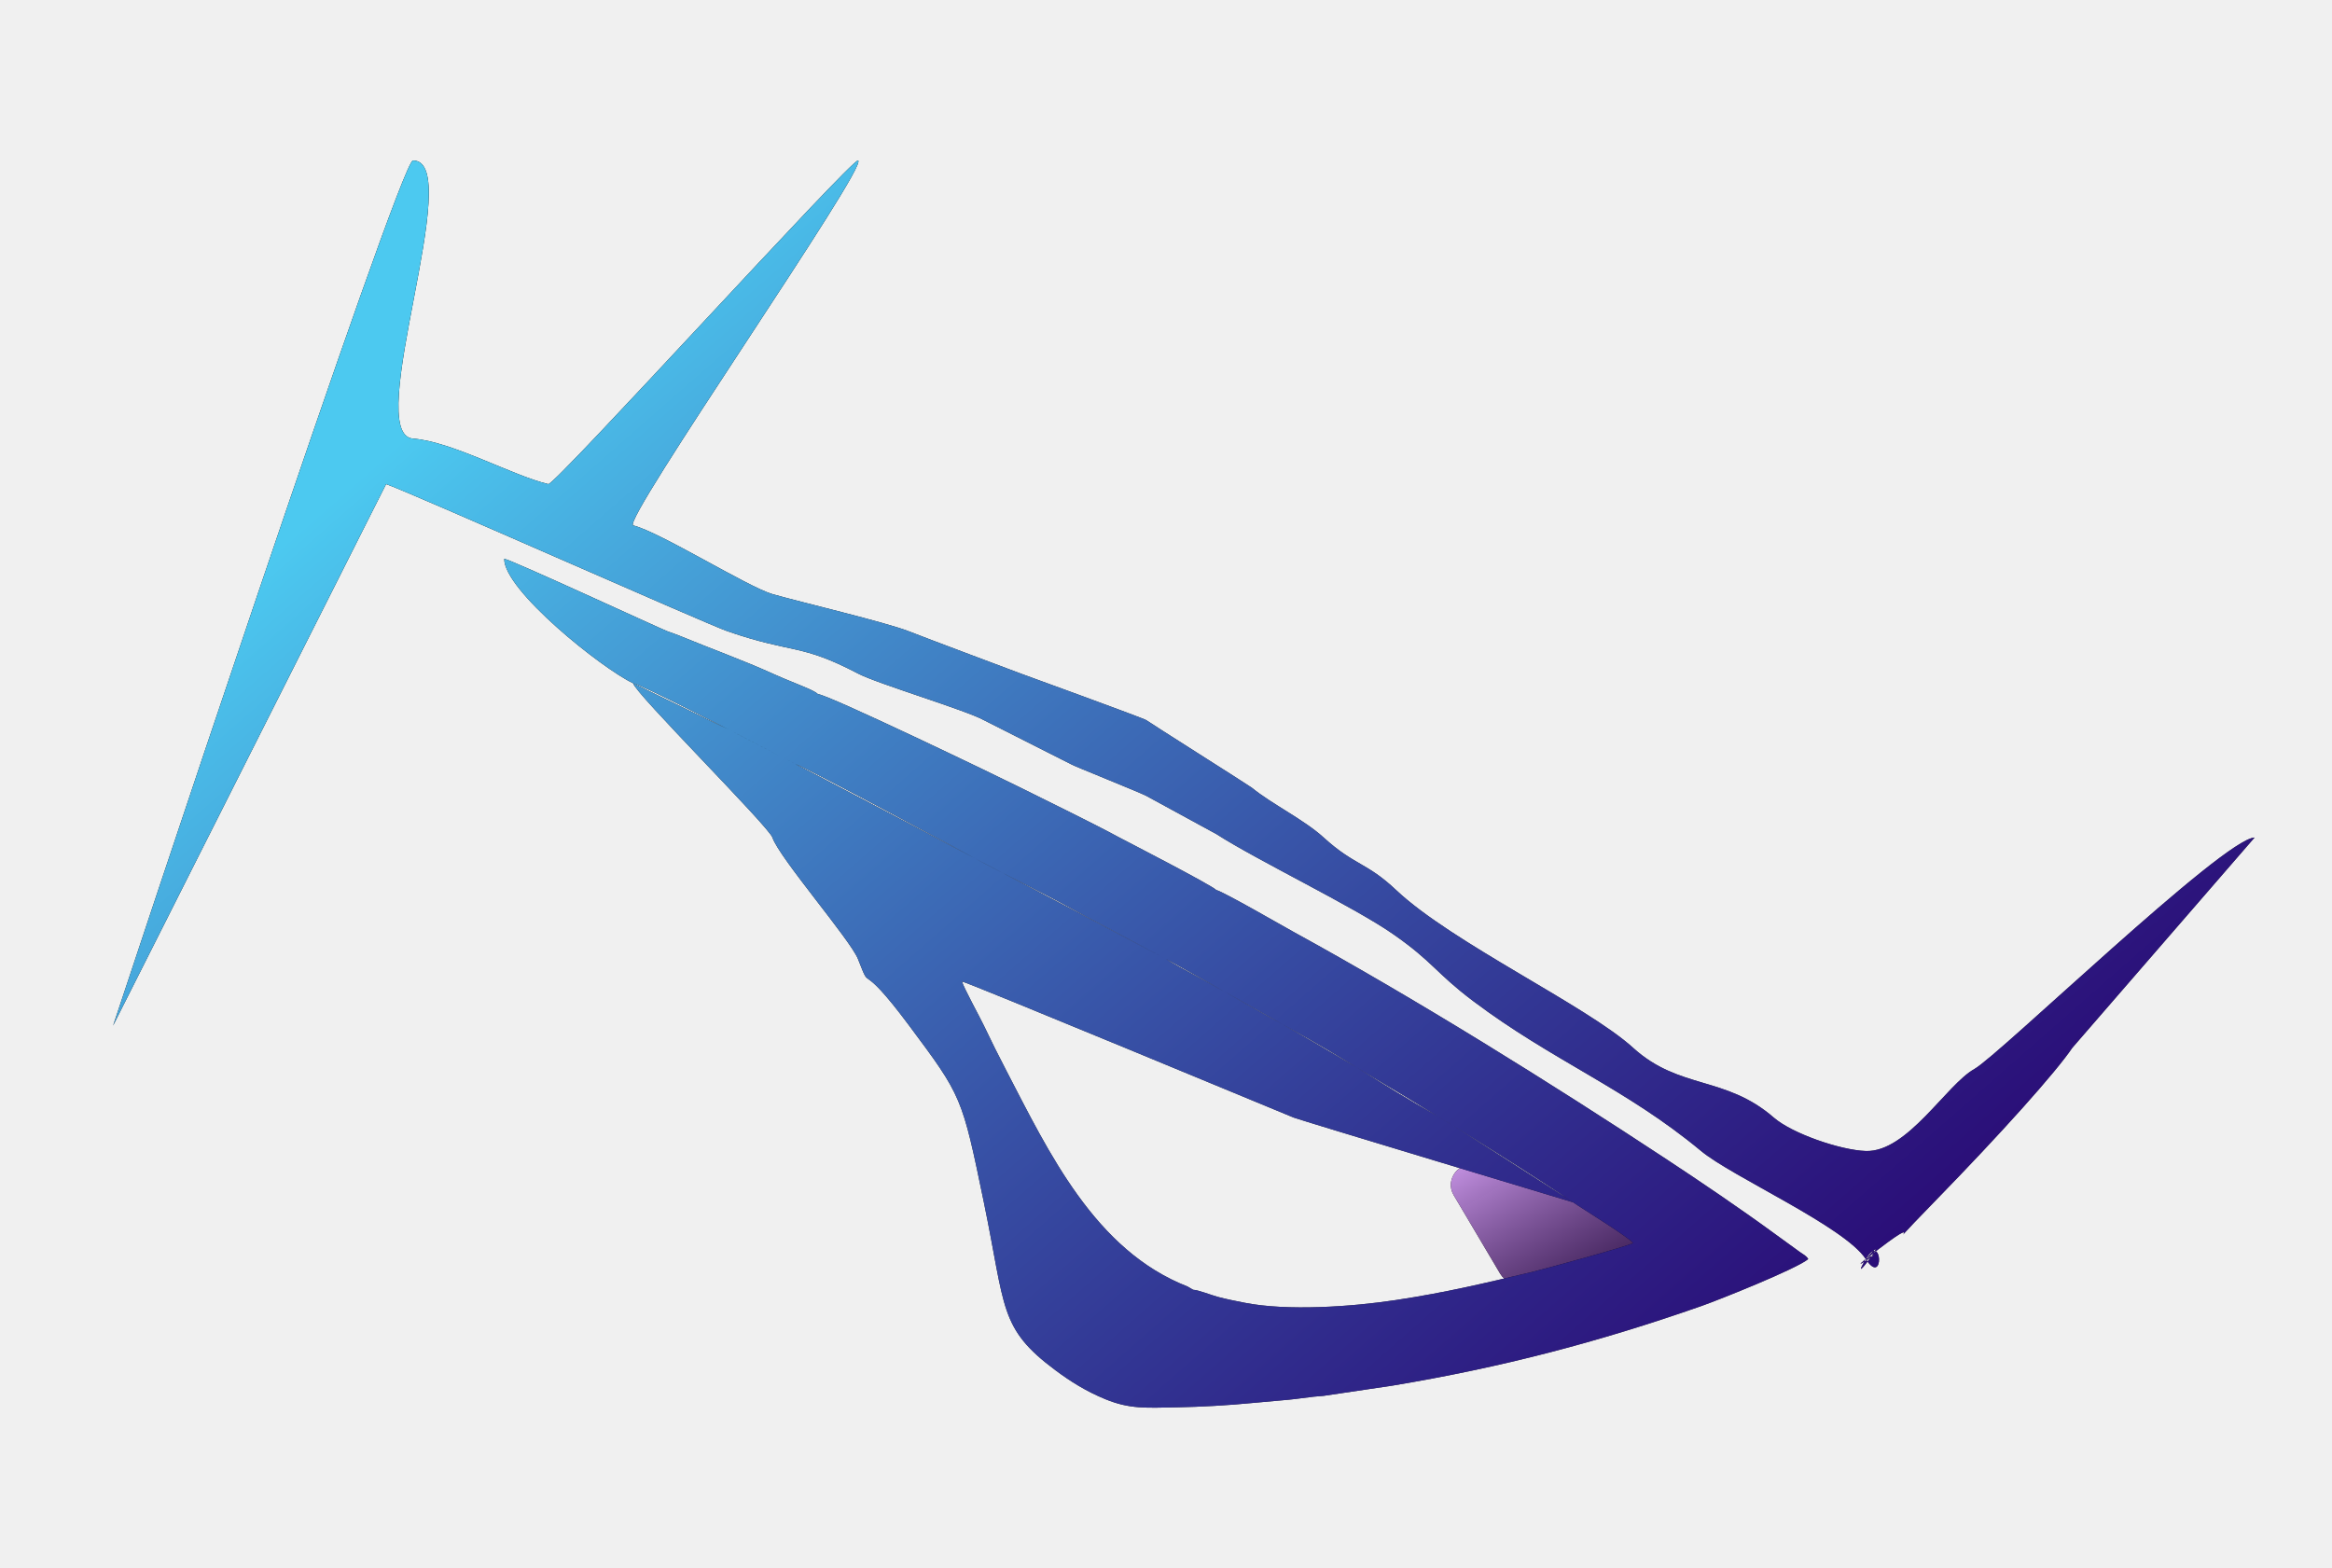
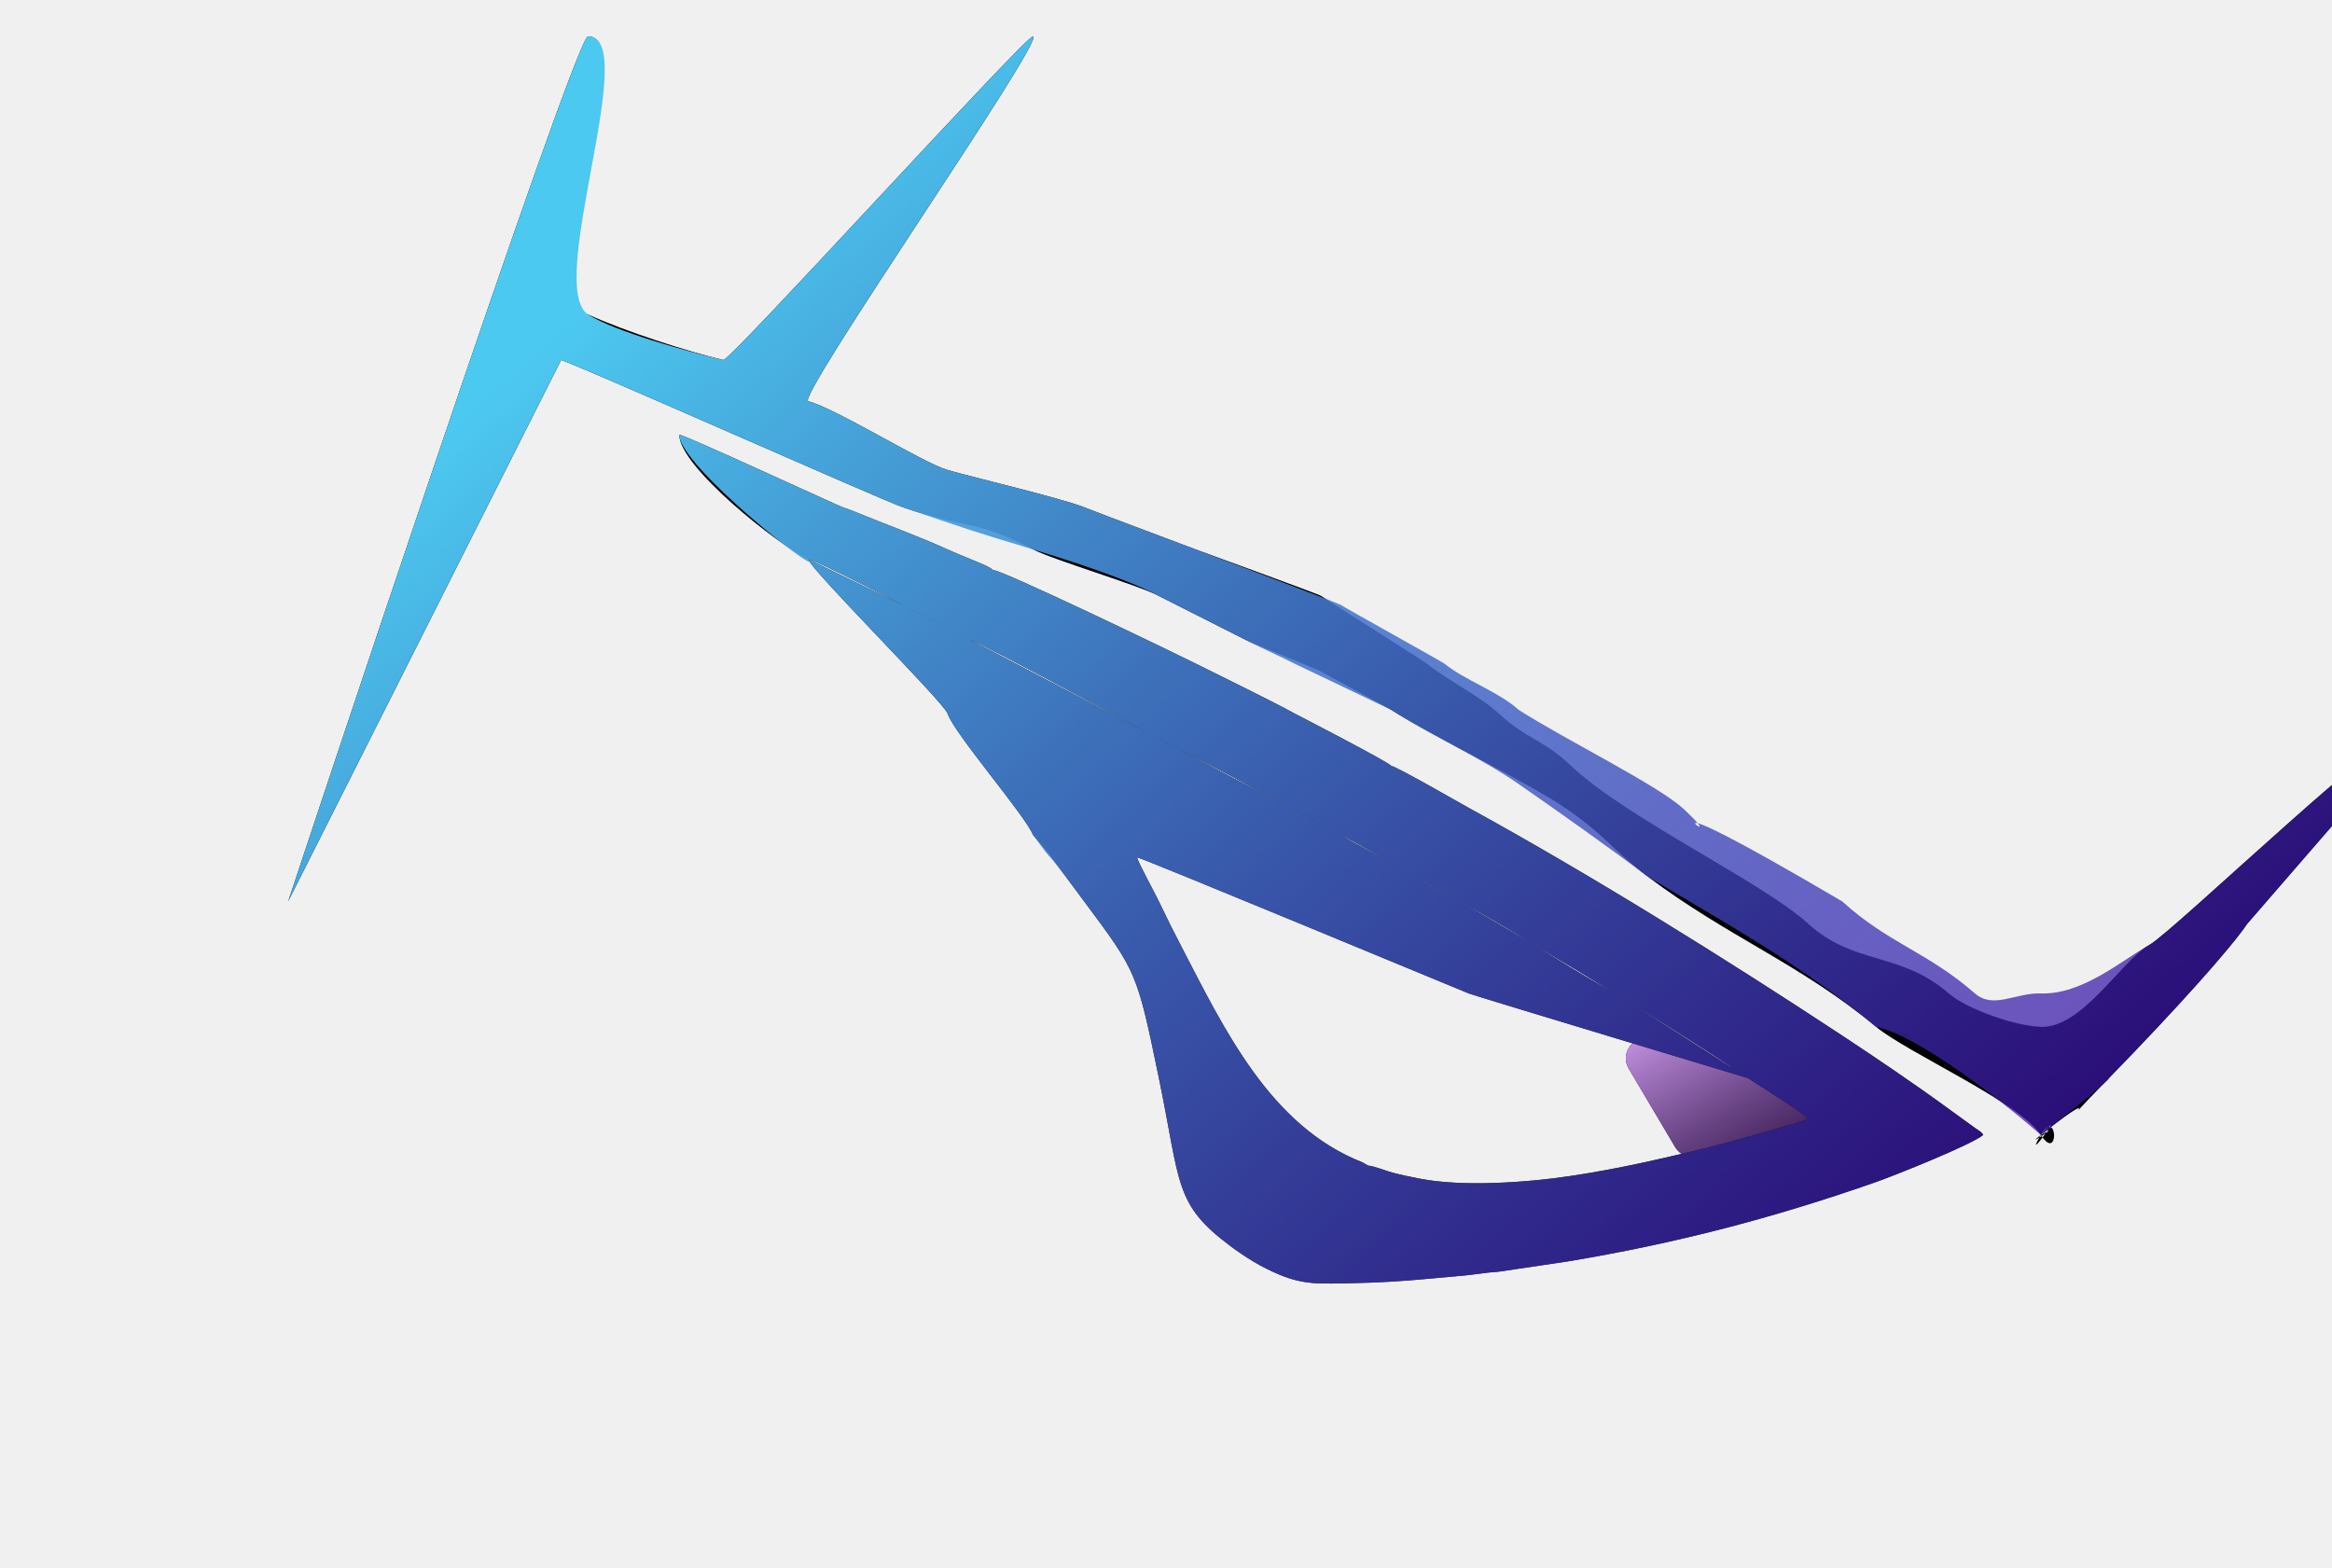
<svg xmlns="http://www.w3.org/2000/svg" width="3464" height="2328" viewBox="0 0 3464 2328" fill="none">
-   <path d="M2159.39 1775.42C2145.12 1751.29 2168.8 1722.5 2195.23 1731.86L2419.67 1811.32C2447.83 1821.3 2445.7 1861.82 2416.65 1868.78L2261.25 1906.01C2248.45 1909.07 2235.15 1903.44 2228.44 1892.11L2159.39 1775.42Z" fill="#060606" />
-   <path d="M2159.39 1775.42C2145.12 1751.29 2168.8 1722.5 2195.23 1731.86L2419.67 1811.32C2447.83 1821.3 2445.7 1861.82 2416.65 1868.78L2261.25 1906.01C2248.45 1909.07 2235.15 1903.44 2228.44 1892.11L2159.39 1775.42Z" fill="url(#paint0_linear)" />
-   <path fill-rule="evenodd" clip-rule="evenodd" d="M1516.16 1000.52C1516.16 1000.52 1699.6 1067.16 1702.72 1069.75C1705.84 1072.34 1856.52 1167.61 1859.55 1170.14C1853.46 1165.17 1866.47 1175.93 1859.55 1170.14C1889.76 1194.84 1936.58 1217.18 1966.2 1244.13C2012.15 1285.93 2029.8 1280.6 2073.88 1322.18C2157.02 1400.59 2357.06 1493.98 2425.83 1556.45C2494.59 1618.93 2562.91 1597.64 2634.77 1660.09C2662.23 1683.96 2734.11 1708.51 2771.5 1709.76C2833.21 1711.83 2891.21 1611.13 2932.84 1587.92C2969.22 1567.64 3302.42 1245.66 3349 1244.13L3078.29 1556.45C3053.88 1592.63 2973.5 1682.56 2872.5 1786.1C2771.5 1889.64 2887.81 1778.59 2771.5 1870.34C2809.27 1848.13 2741.76 1893.8 2771.5 1870.34C2790.03 1860.15 2754.93 1880.08 2771.5 1870.34C2776.99 1870.35 2765.08 1873.87 2771.5 1870.34C2761.59 1881.67 2783.7 1858.46 2771.5 1870.34C2741.91 1920.55 2815.78 1819.75 2771.5 1870.34C2799.11 1912.65 2796.34 1828.19 2771.5 1870.34C2739.94 1821.97 2572.99 1748.13 2526.82 1709.76C2414.48 1616.4 2305.55 1575.47 2188 1486.83C2132.3 1444.84 2128.49 1428.58 2068.6 1387.05C2009.84 1346.31 1868.1 1278.36 1806.76 1238.96L1702.72 1182.24C1694.13 1177.46 1592.09 1136.76 1590.74 1135.12L1461.48 1069.75C1433.75 1054.54 1303.86 1015.88 1274.5 1000.52C1188.35 955.445 1179.34 971.557 1081.3 937.952C1049.11 926.921 606.051 729.912 573.5 719.106L168 1523.49C168 1523.49 593.641 238.408 613.5 238.405C693.425 238.394 537.198 645.643 613.5 651.5C671.898 655.983 761.395 706.631 814.5 719.106C824.06 721.35 1264.87 235.942 1274.5 238.405C1292.91 243.118 921.732 775.938 940.589 780.5C979.471 789.906 1110.87 871.913 1147.41 882.5C1185.03 893.396 1316.85 924.5 1350.5 937.952C1370.38 945.899 1516.16 1000.52 1516.16 1000.52ZM1081.3 1083.17C1056.69 1071.78 963.765 1026.05 940.589 1015.04C893.564 992.717 748.318 876.462 749.002 830.084C757.306 830.424 982.676 934.689 991.846 937.952C998.152 940.193 1003.97 942.123 1009.88 944.564C1051.77 961.859 1107.7 982.309 1147.41 1000.52C1158.95 1005.81 1170.09 1010.18 1181.76 1015.04C1190.92 1018.86 1211.12 1026.56 1214.89 1031.1C1227.49 1030.48 1484.17 1154.07 1516.16 1170.14C1561.71 1193.03 1619 1220.46 1662.78 1244.13C1667.96 1246.93 1801.44 1315.57 1806.76 1322.18C1815.55 1323.6 1907.04 1376.39 1921.64 1384.4C2102.68 1483.65 2303.18 1608.51 2476.59 1722.78C2524.78 1754.54 2586.33 1796.21 2634.77 1831.67L2673.65 1859.87C2678.12 1863.18 2683.39 1865.37 2685.96 1870.34C2668.68 1884.8 2554.15 1930.65 2526.82 1940.22C2373.47 1993.92 2229.94 2031.33 2068.6 2058.24L1966.2 2073.45L1885.55 2080.37L1951.24 2074.74C1938.7 2076.12 1926.26 2078.1 1914.06 2079.24C1896.02 2080.91 1878.13 2082.34 1859.55 2084.15C1824.55 2087.56 1783.92 2089.88 1747.95 2090.5C1703.23 2091.26 1678.59 2093.48 1641.92 2078.44C1613.5 2066.78 1590.37 2052.27 1567.78 2035.45C1483.62 1972.79 1494.02 1943.51 1461.48 1786.1C1428.94 1628.69 1428.94 1628.69 1350.5 1523.49C1272.06 1418.29 1296.34 1480.24 1274.5 1424.62C1263.43 1396.43 1157.41 1274.04 1147.41 1244.13C1141.88 1227.57 942.122 1028.55 940.589 1015.04C963.545 1018.09 1410.27 1255.28 1448.46 1275.2C1500.26 1302.22 1681.82 1398.1 1732.07 1424.62C1780.9 1450.39 1859.85 1497.25 1908.44 1523.49C2007.17 1576.8 2040.31 1604.63 2138.9 1660.09C2155.81 1669.6 2336.98 1786.1 2336.98 1786.1C2336.98 1786.1 1931.28 1663.96 1921.64 1660.09C1902.87 1652.55 1435.35 1458.21 1428.94 1457.93C1431.18 1466.71 1455.37 1510.59 1461.48 1523.49C1471.65 1544.98 1483.92 1569.43 1495.04 1590.81C1558.06 1711.94 1626.46 1857.39 1764.05 1911.08L1772.32 1915.9C1779.69 1916.06 1799.84 1924.02 1808.72 1926.39C1822.09 1929.96 1835.02 1932.43 1848.5 1935.12C1911.92 1947.73 2007.79 1941.16 2073.88 1931.11C2149.25 1919.65 2202.02 1906.8 2275.07 1889.64C2292.51 1885.55 2418.55 1851.14 2425.83 1846.47C2421.72 1839.52 2349.64 1794.64 2343.33 1790.38C2203.86 1696.18 1972.18 1557.77 1821.51 1474.48C1805.57 1465.66 1790.75 1457.65 1776.17 1449.53C1764.05 1442.78 1741.86 1431.53 1732.07 1424.62L1661.57 1387.05C1637.74 1374.2 1615.85 1363.07 1590.74 1349.15C1543.27 1322.83 1495.18 1300.77 1448.46 1275.2C1441.59 1271.44 1198.37 1139.83 1181.76 1135.12L1081.3 1083.17Z" fill="black" />
-   <path fill-rule="evenodd" clip-rule="evenodd" d="M1516.16 1000.52C1516.16 1000.52 1699.6 1067.16 1702.72 1069.75C1705.84 1072.34 1856.52 1167.61 1859.55 1170.14C1853.46 1165.17 1866.47 1175.93 1859.55 1170.14C1889.76 1194.84 1936.58 1217.18 1966.2 1244.13C2012.15 1285.93 2029.8 1280.6 2073.88 1322.18C2157.02 1400.59 2357.06 1493.98 2425.83 1556.45C2494.59 1618.93 2562.91 1597.64 2634.77 1660.09C2662.23 1683.96 2734.11 1708.51 2771.5 1709.76C2833.21 1711.83 2891.21 1611.13 2932.84 1587.92C2969.22 1567.64 3302.42 1245.66 3349 1244.13L3078.29 1556.45C3053.88 1592.63 2973.5 1682.56 2872.5 1786.1C2771.5 1889.64 2887.81 1778.59 2771.5 1870.34C2809.27 1848.13 2741.76 1893.8 2771.5 1870.34C2790.03 1860.15 2754.93 1880.08 2771.5 1870.34C2776.99 1870.35 2765.08 1873.87 2771.5 1870.34C2761.59 1881.67 2783.7 1858.46 2771.5 1870.34C2741.91 1920.55 2815.78 1819.75 2771.5 1870.34C2799.11 1912.65 2796.34 1828.19 2771.5 1870.34C2739.94 1821.97 2572.99 1748.13 2526.82 1709.76C2414.48 1616.4 2305.55 1575.47 2188 1486.83C2132.3 1444.84 2128.49 1428.58 2068.6 1387.05C2009.84 1346.31 1868.1 1278.36 1806.76 1238.96L1702.72 1182.24C1694.13 1177.46 1592.09 1136.76 1590.74 1135.12L1461.48 1069.75C1433.75 1054.54 1303.86 1015.88 1274.5 1000.52C1188.35 955.445 1179.34 971.557 1081.3 937.952C1049.11 926.921 606.051 729.912 573.5 719.106L168 1523.49C168 1523.49 593.641 238.408 613.5 238.405C693.425 238.394 537.198 645.643 613.5 651.5C671.898 655.983 761.395 706.631 814.5 719.106C824.06 721.35 1264.87 235.942 1274.5 238.405C1292.91 243.118 921.732 775.938 940.589 780.5C979.471 789.906 1110.87 871.913 1147.41 882.5C1185.03 893.396 1316.85 924.5 1350.5 937.952C1370.38 945.899 1516.16 1000.52 1516.16 1000.52ZM1081.3 1083.17C1056.69 1071.78 963.765 1026.05 940.589 1015.04C893.564 992.717 748.318 876.462 749.002 830.084C757.306 830.424 982.676 934.689 991.846 937.952C998.152 940.193 1003.97 942.123 1009.88 944.564C1051.77 961.859 1107.7 982.309 1147.41 1000.52C1158.95 1005.81 1170.09 1010.18 1181.76 1015.04C1190.92 1018.86 1211.12 1026.56 1214.89 1031.1C1227.49 1030.48 1484.17 1154.07 1516.16 1170.14C1561.71 1193.03 1619 1220.46 1662.78 1244.13C1667.96 1246.93 1801.44 1315.57 1806.76 1322.18C1815.55 1323.6 1907.04 1376.39 1921.64 1384.4C2102.68 1483.65 2303.18 1608.51 2476.59 1722.78C2524.78 1754.54 2586.33 1796.21 2634.77 1831.67L2673.65 1859.87C2678.12 1863.18 2683.39 1865.37 2685.96 1870.34C2668.68 1884.8 2554.15 1930.65 2526.82 1940.22C2373.47 1993.92 2229.94 2031.33 2068.6 2058.24L1966.2 2073.45L1885.55 2080.37L1951.24 2074.74C1938.7 2076.12 1926.26 2078.1 1914.06 2079.24C1896.02 2080.91 1878.13 2082.34 1859.55 2084.15C1824.55 2087.56 1783.92 2089.88 1747.95 2090.5C1703.23 2091.26 1678.59 2093.48 1641.92 2078.44C1613.5 2066.78 1590.37 2052.27 1567.78 2035.45C1483.62 1972.79 1494.02 1943.51 1461.48 1786.1C1428.94 1628.69 1428.94 1628.69 1350.5 1523.49C1272.06 1418.29 1296.34 1480.24 1274.5 1424.62C1263.43 1396.43 1157.41 1274.04 1147.41 1244.13C1141.88 1227.57 942.122 1028.55 940.589 1015.04C963.545 1018.09 1410.27 1255.28 1448.46 1275.2C1500.26 1302.22 1681.82 1398.1 1732.07 1424.62C1780.9 1450.39 1859.85 1497.25 1908.44 1523.49C2007.17 1576.8 2040.31 1604.63 2138.9 1660.09C2155.81 1669.6 2336.98 1786.1 2336.98 1786.1C2336.98 1786.1 1931.28 1663.96 1921.64 1660.09C1902.87 1652.55 1435.35 1458.21 1428.94 1457.93C1431.18 1466.71 1455.37 1510.59 1461.48 1523.49C1471.65 1544.98 1483.92 1569.43 1495.04 1590.81C1558.06 1711.94 1626.46 1857.39 1764.05 1911.08L1772.32 1915.9C1779.69 1916.06 1799.84 1924.02 1808.72 1926.39C1822.09 1929.96 1835.02 1932.43 1848.5 1935.12C1911.92 1947.73 2007.79 1941.16 2073.88 1931.11C2149.25 1919.65 2202.02 1906.8 2275.07 1889.64C2292.51 1885.55 2418.55 1851.14 2425.83 1846.47C2421.72 1839.52 2349.64 1794.64 2343.33 1790.38C2203.86 1696.18 1972.18 1557.77 1821.51 1474.48C1805.57 1465.66 1790.75 1457.65 1776.17 1449.53C1764.05 1442.78 1741.86 1431.53 1732.07 1424.62L1661.57 1387.05C1637.74 1374.2 1615.85 1363.07 1590.74 1349.15C1543.27 1322.83 1495.18 1300.77 1448.46 1275.2C1441.59 1271.44 1198.37 1139.83 1181.76 1135.12L1081.3 1083.17Z" fill="url(#paint1_linear)" />
+   <g clip-path="url(#clip0)">
+     <path d="M2419.3 1587.37C2405.03 1563.24 2428.71 1534.45 2455.14 1543.81L2679.58 1623.27C2707.74 1633.25 2705.61 1673.77 2676.56 1680.73L2521.16 1717.96C2508.36 1721.02 2495.06 1715.39 2488.35 1704.06L2419.3 1587.37Z" fill="#060606" />
+     <path d="M2419.3 1587.37C2405.03 1563.24 2428.71 1534.45 2455.14 1543.81L2679.58 1623.27C2707.74 1633.25 2705.61 1673.77 2676.56 1680.73L2521.16 1717.96C2508.36 1721.02 2495.06 1715.39 2488.35 1704.06L2419.3 1587.37Z" fill="url(#paint0_linear)" />
+     <path fill-rule="evenodd" clip-rule="evenodd" d="M1776.16 816.124C1776.16 816.124 1959.6 882.764 1962.72 885.354C1965.84 887.944 2116.52 983.214 2119.55 985.744C2126.47 991.534 2113.46 980.774 2119.55 985.744C2149.76 1010.44 2196.58 1032.78 2226.2 1059.73C2272.15 1101.53 2289.8 1096.2 2333.88 1137.78C2417.02 1216.19 2617.06 1309.58 2685.83 1372.05C2754.59 1434.53 2822.91 1413.24 2894.77 1475.69C2922.23 1499.56 2994.11 1524.11 3031.5 1525.36C3093.21 1527.43 3151.21 1426.73 3192.84 1403.52C3229.22 1383.24 3562.42 1061.26 3609 1059.73L3338.29 1372.05C3313.88 1408.23 3233.5 1498.16 3132.5 1601.7C3031.5 1705.24 3147.81 1594.19 3031.5 1685.94C3001.76 1709.4 3069.27 1663.73 3031.5 1685.94C3014.93 1695.68 3050.03 1675.75 3031.5 1685.94C3025.08 1689.47 3036.99 1685.95 3031.5 1685.94C3043.7 1674.06 3021.59 1697.27 3031.5 1685.94C3075.78 1635.35 3001.91 1736.15 3031.5 1685.94C3056.34 1643.79 3059.11 1728.25 3031.5 1685.94C2999.94 1637.57 2832.99 1563.73 2786.82 1525.36C2674.48 1432 2565.55 1391.07 2448 1302.43C2392.3 1260.44 2388.49 1244.18 2328.6 1202.65C2269.84 1161.91 2128.1 1093.96 2066.76 1054.56L1962.72 997.844C1954.13 993.064 1852.09 952.364 1850.74 950.724L1721.48 885.354C1693.75 870.144 1563.86 831.484 1534.5 816.124C1448.35 771.049 1439.34 787.161 1341.3 753.556C1309.11 742.525 866.051 545.516 833.5 534.71L428 1339.09C428 1339.09 853.641 54.012 873.5 54.009C953.425 53.998 797.198 461.247 873.5 467.104C928 492 1021.4 522.235 1074.5 534.71C1084.06 536.954 1524.87 51.546 1534.5 54.009C1552.91 58.722 1181.73 591.542 1200.59 596.104C1239.47 605.51 1370.87 687.517 1407.41 698.104C1445.03 709 1576.85 740.104 1610.5 753.556C1630.38 761.503 1776.16 816.124 1776.16 816.124ZM1341.3 898.774C1316.69 887.384 1223.76 841.654 1200.59 830.644C1153.56 808.321 1008.32 692.066 1009 645.688C1017.31 646.028 1242.68 750.293 1251.85 753.556C1258.15 755.797 1263.97 757.727 1269.88 760.168C1311.77 777.463 1367.7 797.913 1407.41 816.124C1418.95 821.414 1430.09 825.784 1441.76 830.644C1450.92 834.464 1471.12 842.164 1474.89 846.704C1487.49 846.084 1744.17 969.674 1776.16 985.744C1821.71 1008.63 1879 1036.06 1922.78 1059.73C1927.96 1062.53 2061.44 1131.17 2066.76 1137.78C2075.55 1139.2 2167.04 1191.99 2181.64 1200C2362.68 1299.25 2563.18 1424.11 2736.59 1538.38C2784.78 1570.14 2846.33 1611.81 2894.77 1647.27L2933.65 1675.47C2938.12 1678.78 2943.39 1680.97 2945.96 1685.94C2928.68 1700.4 2814.15 1746.25 2786.82 1755.82C2633.47 1809.52 2489.94 1846.93 2328.6 1873.84L2226.2 1889.05L2145.55 1895.97L2211.24 1890.34C2198.7 1891.72 2186.26 1893.7 2174.06 1894.84C2156.02 1896.51 2138.13 1897.94 2119.55 1899.75C2084.55 1903.16 2043.92 1905.48 2007.95 1906.1C1963.23 1906.86 1938.59 1909.08 1901.92 1894.04C1873.5 1882.38 1850.37 1867.87 1827.78 1851.05C1743.62 1788.39 1754.02 1759.11 1721.48 1601.7C1688.94 1444.29 1688.94 1444.29 1610.5 1339.09C1532.06 1233.89 1576 1290.08 1534.5 1240.22C1523.43 1212.03 1417.41 1089.64 1407.41 1059.73C1401.88 1043.17 1202.12 844.154 1200.59 830.644C1223.54 833.694 1670.27 1070.88 1708.46 1090.8C1760.26 1117.82 1941.82 1213.7 1992.07 1240.22C2040.9 1265.99 2119.85 1312.85 2168.44 1339.09C2267.17 1392.4 2300.31 1420.23 2398.9 1475.69C2415.81 1485.2 2596.98 1601.7 2596.98 1601.7C2596.98 1601.7 2191.28 1479.56 2181.64 1475.69C2162.87 1468.15 1695.35 1273.81 1688.94 1273.53C1691.18 1282.31 1715.37 1326.19 1721.48 1339.09C1731.65 1360.58 1743.92 1385.03 1755.04 1406.41C1818.06 1527.54 1886.46 1672.99 2024.05 1726.68L2032.32 1731.5C2039.69 1731.66 2059.84 1739.62 2068.72 1741.99C2082.09 1745.56 2095.02 1748.03 2108.5 1750.72C2171.92 1763.33 2267.79 1756.76 2333.88 1746.71C2409.25 1735.25 2462.02 1722.4 2535.07 1705.24C2552.51 1701.15 2678.55 1666.74 2685.83 1662.07C2681.72 1655.12 2609.64 1610.24 2603.33 1605.98C2463.86 1511.78 2232.18 1373.37 2081.51 1290.08C2065.57 1281.26 2050.75 1273.25 2036.17 1265.13C2024.05 1258.38 2001.86 1247.13 1992.07 1240.22L1921.57 1202.65C1897.74 1189.8 1875.85 1178.67 1850.74 1164.75C1803.27 1138.43 1755.18 1116.37 1708.46 1090.8C1701.59 1087.04 1458.37 955.434 1441.76 950.724L1341.3 898.774Z" fill="black" />
+     <path fill-rule="evenodd" clip-rule="evenodd" d="M1776.16 816.124C1776.16 816.124 1988.95 896.184 1992.07 898.774C1995.19 901.364 2142.52 983.214 2145.55 985.744C2152.47 991.534 2139.46 980.774 2145.55 985.744C2175.76 1010.44 2226.38 1027.61 2256 1054.56C2329.8 1101.54 2464.12 1166.93 2502 1202.65C2585.14 1281.06 2384.64 1131.79 2736.59 1339.09C2805.35 1401.57 2861.79 1413.24 2933.65 1475.69C2961.11 1499.56 2994.11 1474.44 3031.5 1475.69C3093.21 1477.76 3151.21 1426.73 3192.84 1403.52C3229.22 1383.24 3562.42 1061.26 3609 1059.73L3338.29 1372.05C3313.88 1408.23 3233.5 1498.16 3132.5 1601.7C3132.5 1601.7 3147.81 1594.19 3031.5 1685.94C2988 1647.27 2852 1538.38 2786.82 1525.36C2674.48 1432 2564 1372.05 2448 1302.43C2392.3 1260.44 2315.89 1206.28 2256 1164.75C2197.24 1124.01 2128.1 1093.96 2066.76 1054.56L1922.78 985.744C1914.19 980.964 1852.09 952.364 1850.74 950.724L1721.48 885.354C1693.75 870.144 1635.34 846.704 1534.5 816.124C1441.76 788 1439.34 787.161 1341.3 753.556C1309.11 742.525 866.051 545.516 833.5 534.71L428 1339.09C428 1339.09 853.641 54.012 873.5 54.009C953.425 53.998 809.238 425.55 873.5 467.104C912 492 1021.4 522.235 1074.5 534.71C1084.06 536.954 1524.87 51.546 1534.5 54.009C1552.91 58.722 1181.73 591.542 1200.59 596.104C1239.47 605.51 1370.87 687.517 1407.41 698.104C1445.03 709 1576.85 740.104 1610.5 753.556C1630.38 761.503 1776.16 816.124 1776.16 816.124ZM1341.3 898.774C1316.69 887.384 1223.76 841.654 1200.59 830.644C1225.92 862.266 1008.32 692.066 1009 645.688C1017.31 646.028 1242.68 750.293 1251.85 753.556C1258.15 755.797 1263.97 757.727 1269.88 760.168C1311.77 777.463 1367.7 797.913 1407.41 816.124C1418.95 821.414 1430.09 825.784 1441.76 830.644C1450.92 834.464 1471.12 842.164 1474.89 846.704C1487.49 846.084 1744.17 969.674 1776.16 985.744C1821.71 1008.63 1879 1036.06 1922.78 1059.73C1927.96 1062.53 2061.44 1131.17 2066.76 1137.78C2075.55 1139.2 2167.04 1191.99 2181.64 1200C2362.68 1299.25 2563.18 1424.11 2736.59 1538.38C2784.78 1570.14 2846.33 1611.81 2894.77 1647.27L2933.65 1675.47C2938.12 1678.78 2943.39 1680.97 2945.96 1685.94C2928.68 1700.4 2814.15 1746.25 2786.82 1755.82C2633.47 1809.52 2489.94 1846.93 2328.6 1873.84L2226.2 1889.05L2145.55 1895.97L2211.24 1890.34C2198.7 1891.72 2186.26 1893.7 2174.06 1894.84C2156.02 1896.51 2138.13 1897.94 2119.55 1899.75C2084.55 1903.16 2043.92 1905.48 2007.95 1906.1C1963.23 1906.86 1938.59 1909.08 1901.92 1894.04C1873.5 1882.38 1850.37 1867.87 1827.78 1851.05C1743.62 1788.39 1754.02 1759.11 1721.48 1601.7C1688.94 1444.29 1688.94 1444.29 1610.5 1339.09C1532.06 1233.89 1580 1302.43 1534.5 1240.22C1523.43 1212.03 1417.41 1089.64 1407.41 1059.73C1401.88 1043.17 1202.12 844.154 1200.59 830.644C1223.54 833.694 1670.27 1070.88 1708.46 1090.8C1760.26 1117.82 1941.82 1213.7 1992.07 1240.22C2040.9 1265.99 2119.85 1312.85 2168.44 1339.09C2267.17 1392.4 2300.31 1420.23 2398.9 1475.69C2415.81 1485.2 2596.98 1601.7 2596.98 1601.7C2596.98 1601.7 2191.28 1479.56 2181.64 1475.69C2162.87 1468.15 1695.35 1273.81 1688.94 1273.53C1691.18 1282.31 1715.37 1326.19 1721.48 1339.09C1731.65 1360.58 1743.92 1385.03 1755.04 1406.41C1818.06 1527.54 1886.46 1672.99 2024.05 1726.68L2032.32 1731.5C2039.69 1731.66 2059.84 1739.62 2068.72 1741.99C2082.09 1745.56 2095.02 1748.03 2108.5 1750.72C2171.92 1763.33 2267.79 1756.76 2333.88 1746.71C2409.25 1735.25 2462.02 1722.4 2535.07 1705.24C2552.51 1701.15 2678.55 1666.74 2685.83 1662.07C2681.72 1655.12 2609.64 1610.24 2603.33 1605.98C2463.86 1511.78 2232.18 1373.37 2081.51 1290.08C2065.57 1281.26 2050.75 1273.25 2036.17 1265.13C2024.05 1258.38 2001.86 1247.13 1992.07 1240.22L1921.57 1202.65C1897.74 1189.8 1875.85 1178.67 1850.74 1164.75C1803.27 1138.43 1755.18 1116.37 1708.46 1090.8C1701.59 1087.04 1458.37 955.434 1441.76 950.724L1341.3 898.774Z" fill="url(#paint1_linear)" />
+   </g>
  <defs>
-     <linearGradient id="paint0_linear" x1="2179.69" y1="1665.13" x2="2387.27" y2="2018.38" gradientUnits="userSpaceOnUse">
+     <linearGradient id="paint0_linear" x1="2439.6" y1="1477.08" x2="2647.18" y2="1830.33" gradientUnits="userSpaceOnUse">
      <stop stop-color="#E0AAFF" />
      <stop offset="1" stop-color="#240046" stop-opacity="0.68" />
    </linearGradient>
-     <linearGradient id="paint1_linear" x1="1176" y1="145.511" x2="2800" y2="1998.51" gradientUnits="userSpaceOnUse">
+     <linearGradient id="paint1_linear" x1="1440" y1="-38.13" x2="3064" y2="1814.87" gradientUnits="userSpaceOnUse">
      <stop stop-color="#4CC9F0" />
      <stop offset="1" stop-color="#3A0CA3" stop-opacity="0.71" />
    </linearGradient>
+     <clipPath id="clip0">
+       <rect width="3464" height="2328" fill="white" />
+     </clipPath>
  </defs>
</svg>
